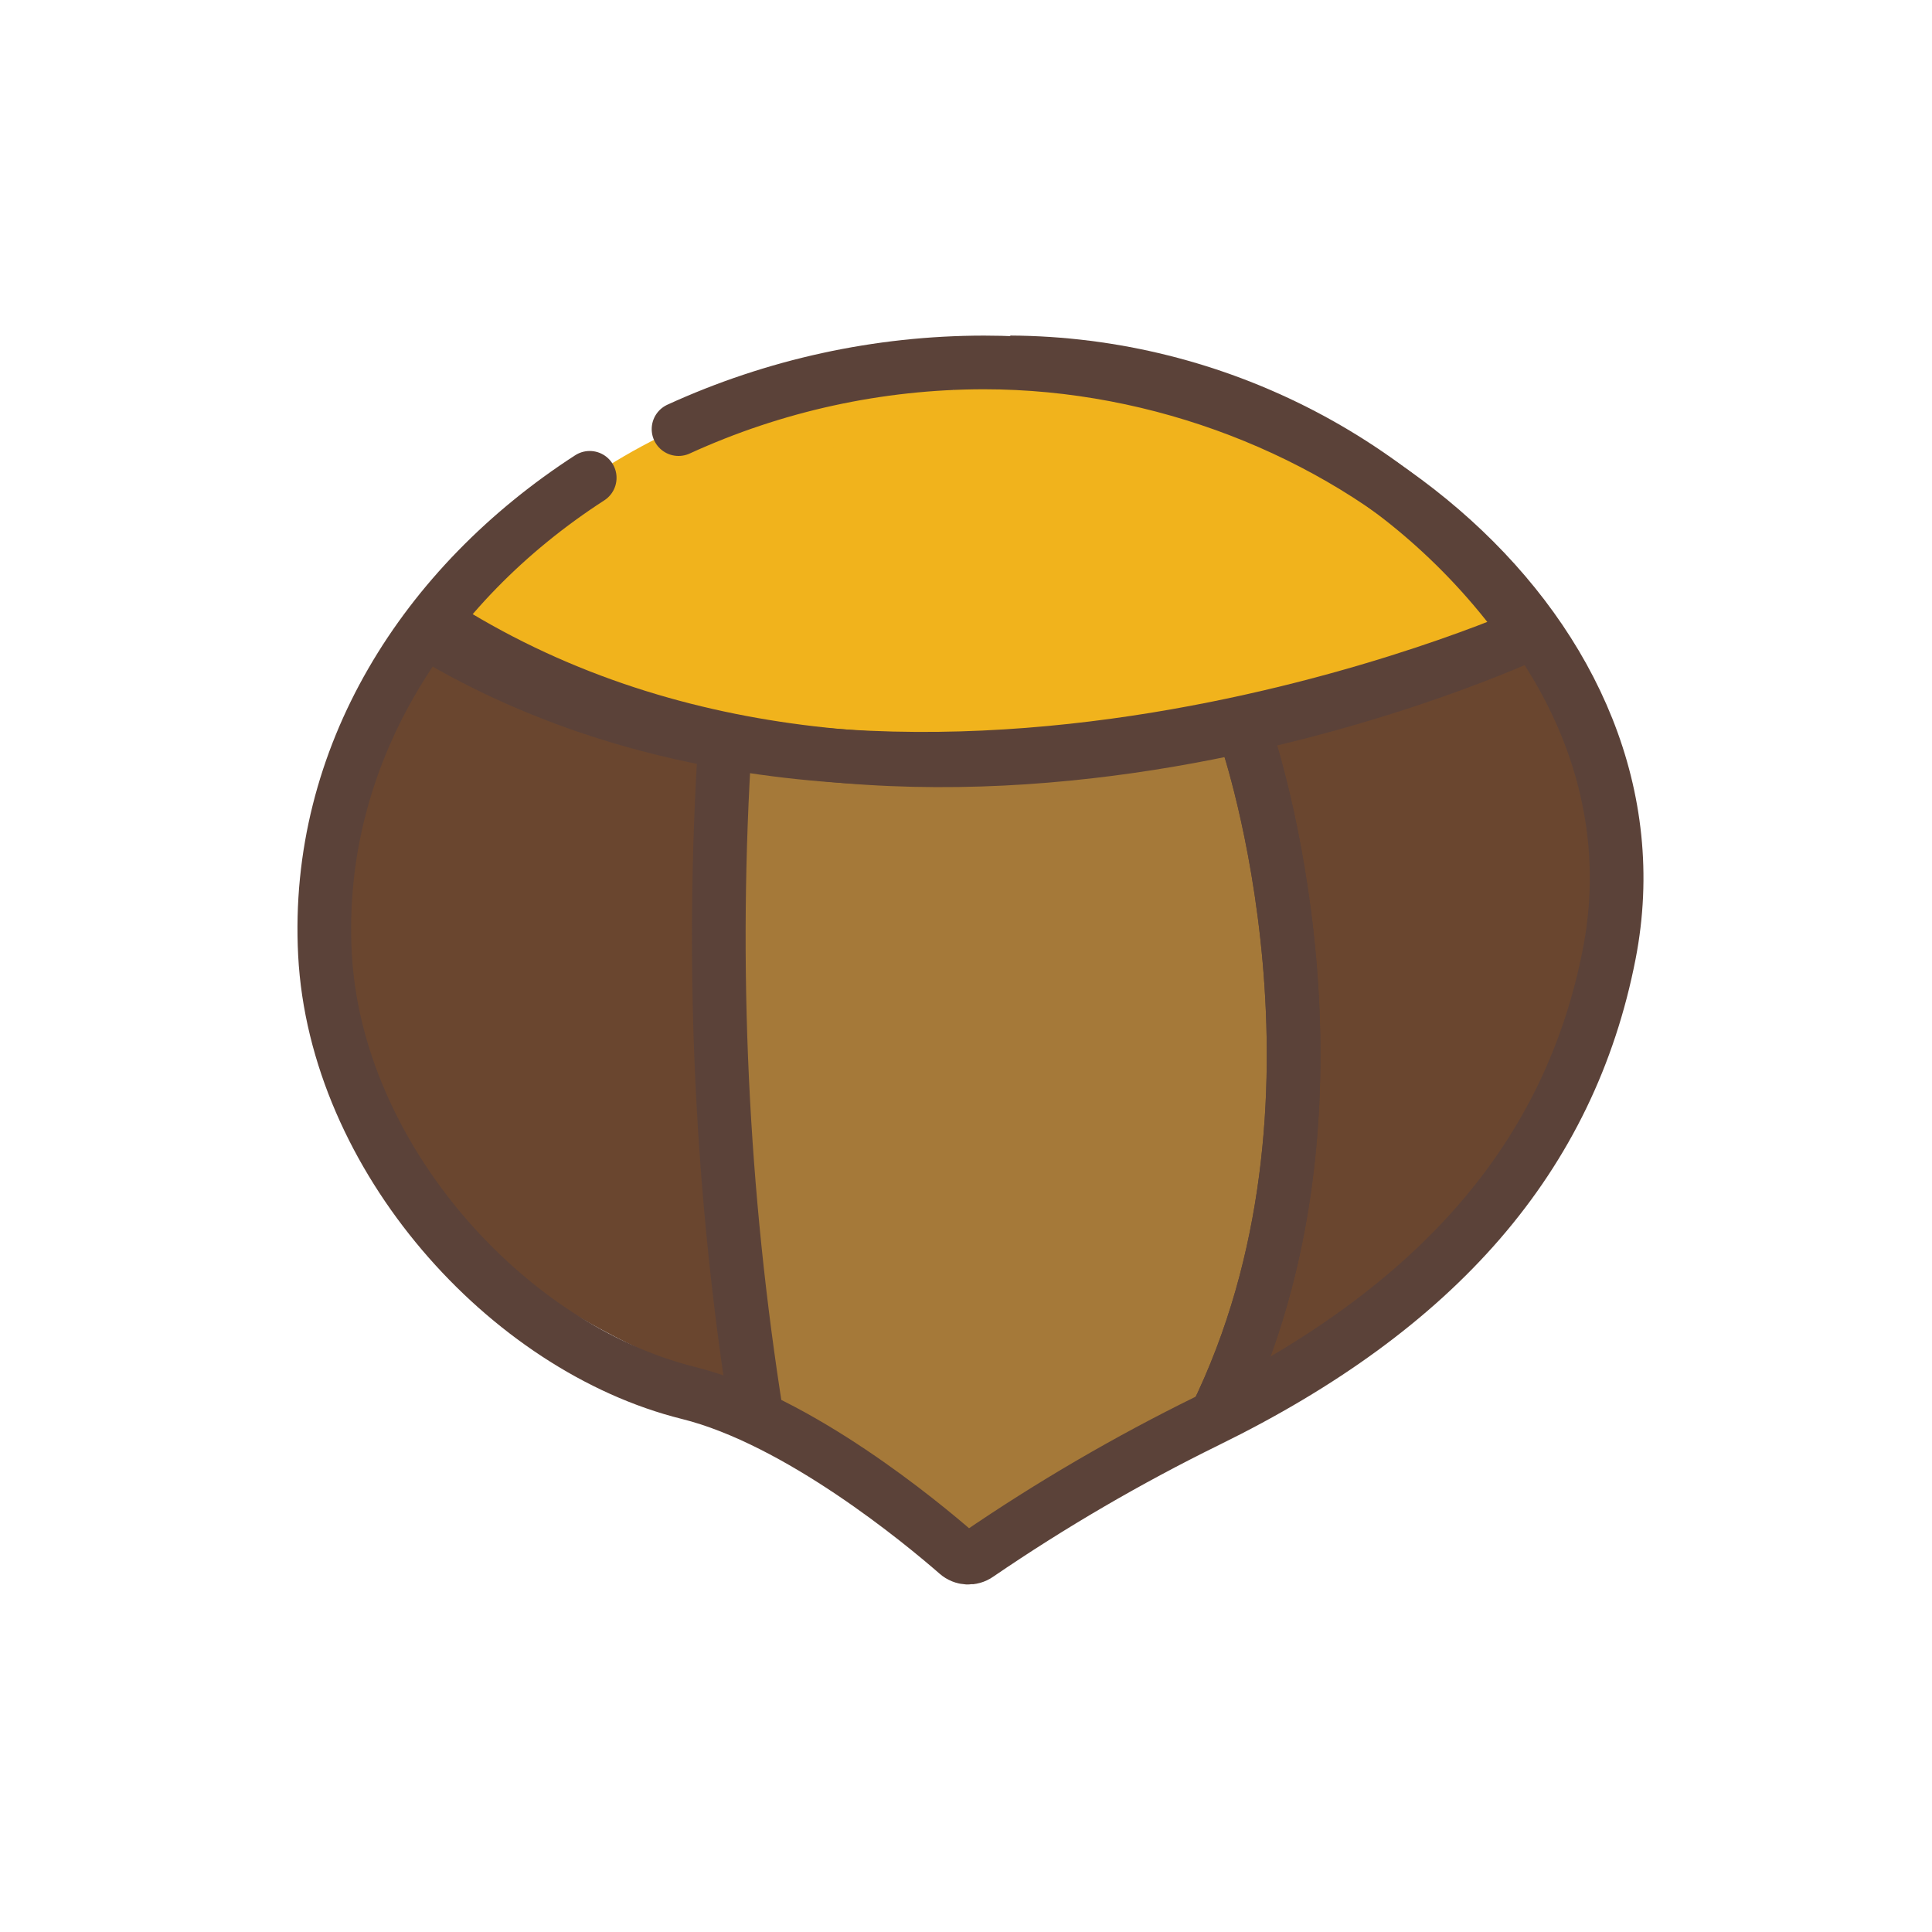
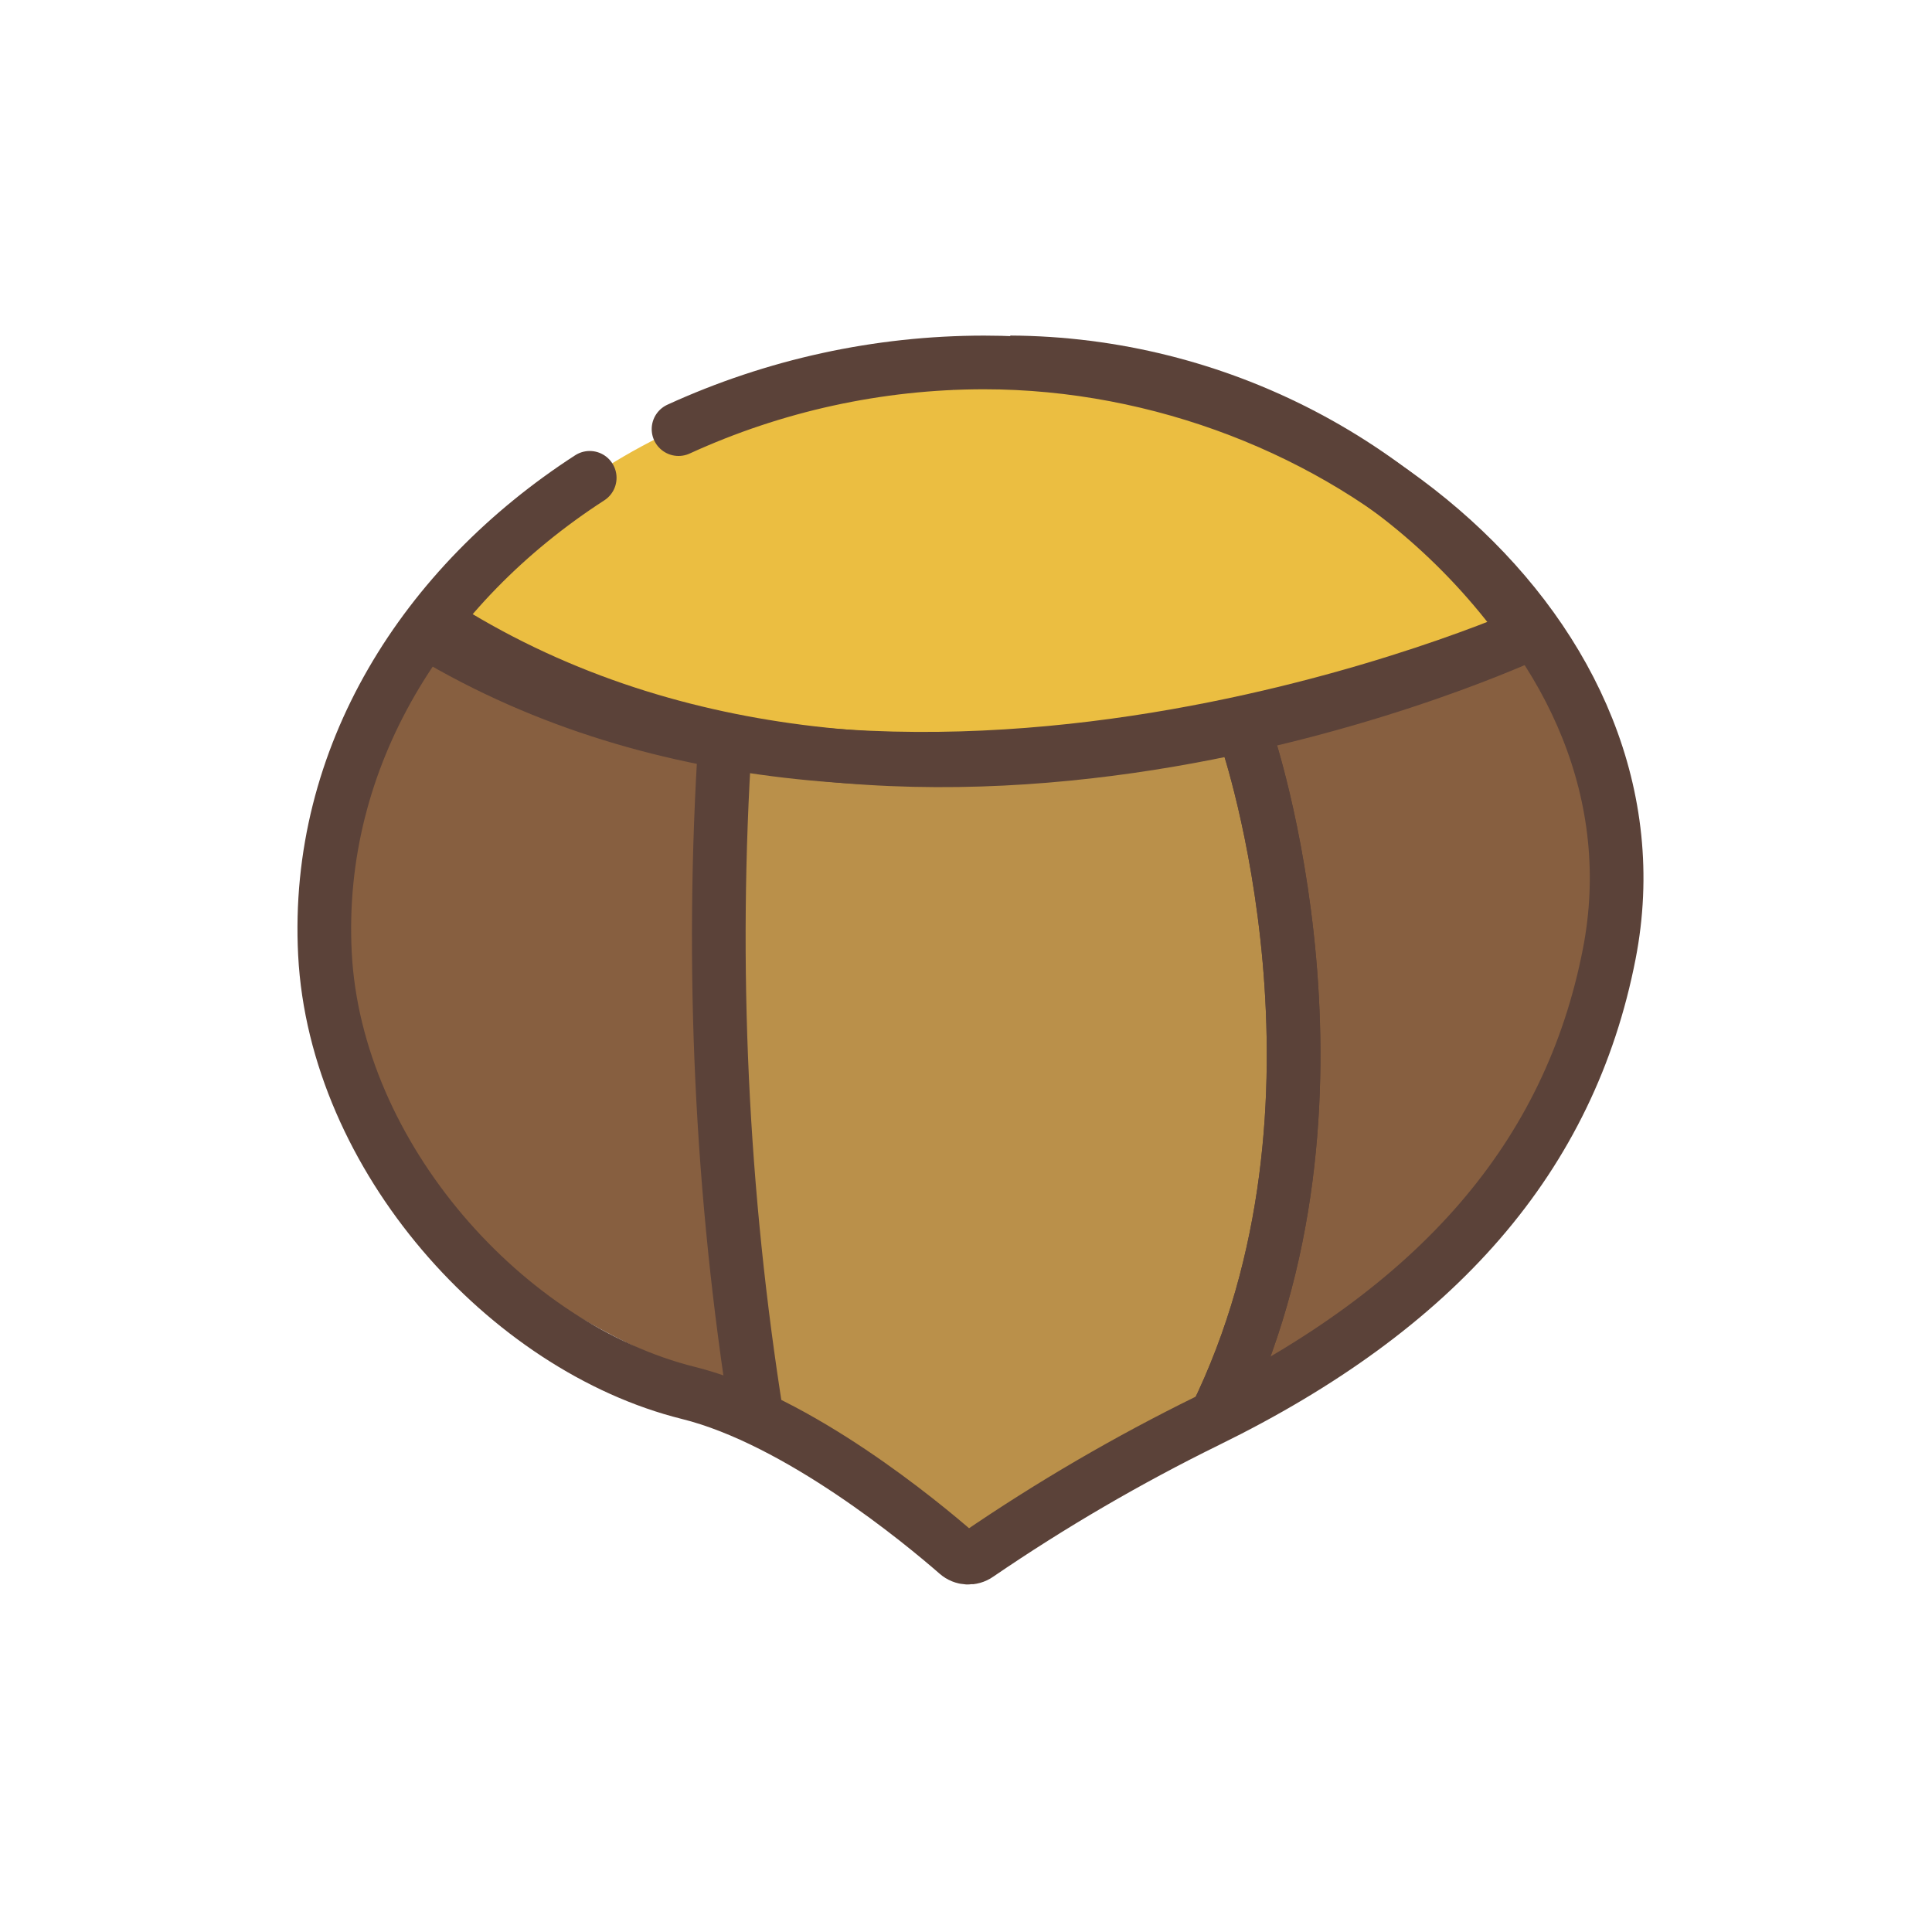
<svg xmlns="http://www.w3.org/2000/svg" id="emoji" viewBox="0 0 72 72">
  <g id="color">
-     <path fill="#a57939" d="m28,28.614l18-1s5,25-1,25l-9,5-7.79-4.769c-4.21-12.232-.21-24.232-.21-24.232Z" />
-     <path fill="#f1b31c" d="m17,23.614s1.4-3.123,4.977-5.807c6.775-4.602,14.695-4.3,14.695-4.3l-13.672,12.107-6-2Z" />
-     <path fill="#6a462f" d="m27,27.614l-11.251-4s-12.749,19,11.251,28v-24Z" />
-     <path fill="#6a462f" d="m47,27.614l9.825-3.175s10.931,12.143-9.825,27.174l1-13-1-11Z" />
-     <path fill="#f1b31c" d="m16.927,23.498l.084.194c17.497,10.492,39.989-.079,39.989-.079-4.439-6.3-11.65-10.065-19.356-10.108" />
+     <path fill="#ba904a" d="m28,28.614l18-1s5,25-1,25l-9,5-7.79-4.769c-4.21-12.232-.21-24.232-.21-24.232Z" />
+     <path fill="#ebbe41" d="m17,23.614s1.4-3.123,4.977-5.807c6.775-4.602,14.695-4.3,14.695-4.3l-13.672,12.107-6-2Z" />
+     <path fill="#875f40" d="m27,27.614l-11.251-4s-12.749,19,11.251,28v-24Z" />
+     <path fill="#875f40" d="m47,27.614l9.825-3.175s10.931,12.143-9.825,27.174l1-13-1-11Z" />
+     <path fill="#ebbe41" d="m16.927,23.498l.084.194c17.497,10.492,39.989-.079,39.989-.079-4.439-6.3-11.65-10.065-19.356-10.108" />
  </g>
  <g id="line">
    <path fill="none" stroke="#5B4239" stroke-miterlimit="10" stroke-width="2" d="m16.927,23.498l.084.194c17.497,10.492,39.989-.079,39.989-.079-4.439-6.3-11.65-10.065-19.356-10.108" />
    <path fill="none" stroke="#5B4239" stroke-miterlimit="10" stroke-width="2" d="m16,23.614c17.497,10.492,41,0,41,0" />
    <path fill="none" stroke="#5B4239" stroke-miterlimit="10" stroke-width="2" d="m46.473,27.544s4.606,13.533-1.184,25.302" />
    <path fill="none" stroke="#5B4239" stroke-miterlimit="10" stroke-width="2" d="m46.473,27.544s4.606,13.533-1.184,25.302" />
    <path fill="none" stroke="#5B4239" stroke-linecap="round" stroke-linejoin="round" stroke-width="2" d="m21.977,17.807c-6.157,3.983-10.245,10.39-9.867,17.742.389,7.565,6.78,14.681,13.547,16.362,4.101,1.019,8.704,4.838,10.017,5.983.217.191.537.208.773.041,2.727-1.863,5.584-3.529,8.548-4.985,8.575-4.202,13.503-9.836,14.977-17.401,2.291-11.761-10.085-22.042-23.302-22.042-3.929.002-7.811.85-11.383,2.485" />
    <path fill="none" stroke="#5B4239" stroke-miterlimit="10" stroke-width="2" d="m27.026,27.544c-.548,8.452-.151,16.938,1.185,25.302" />
  </g>
</svg>
